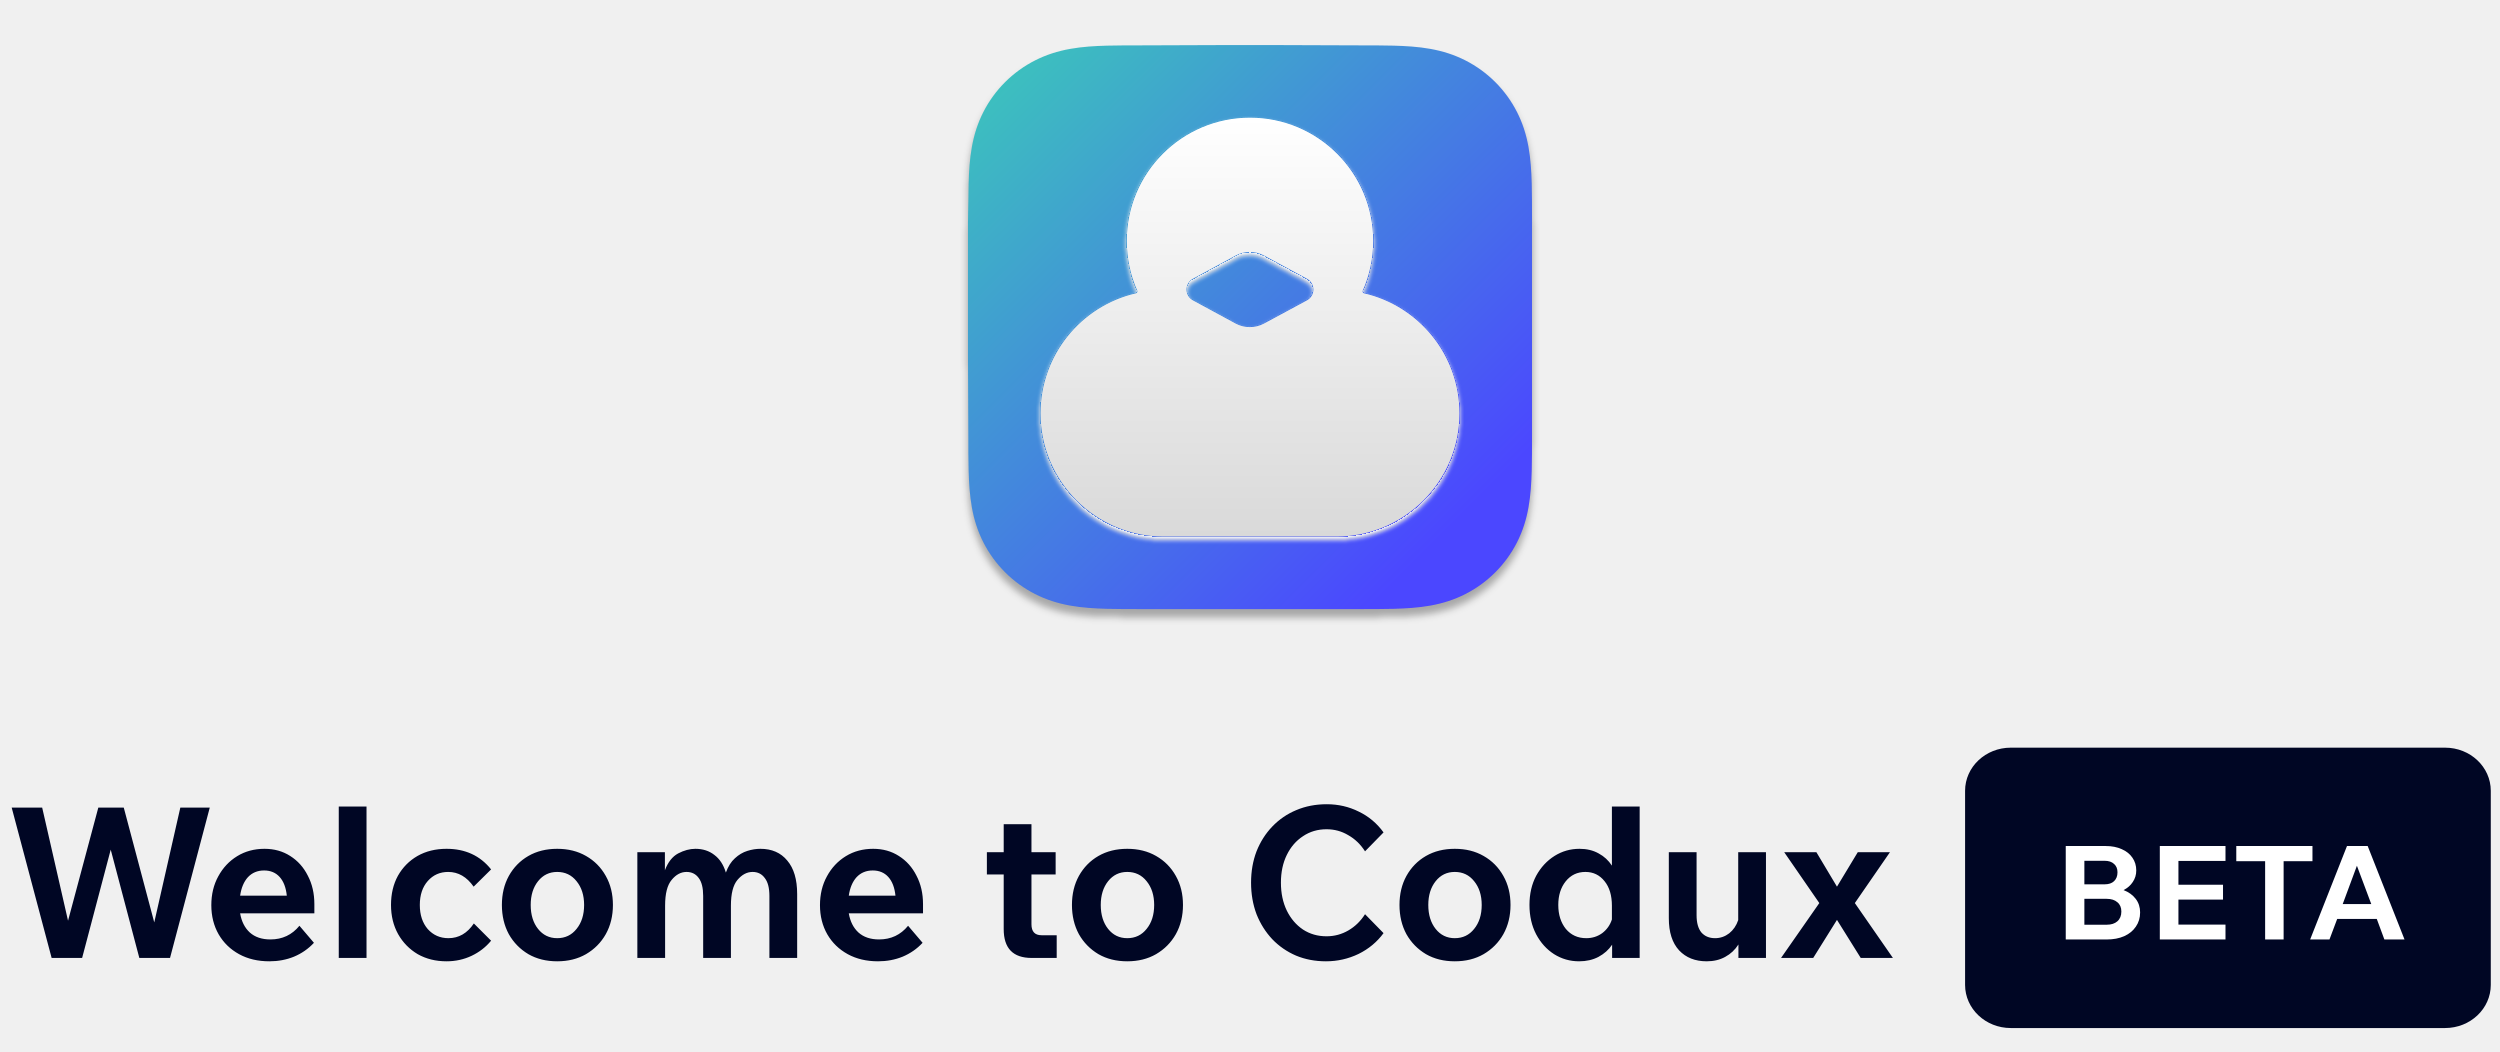
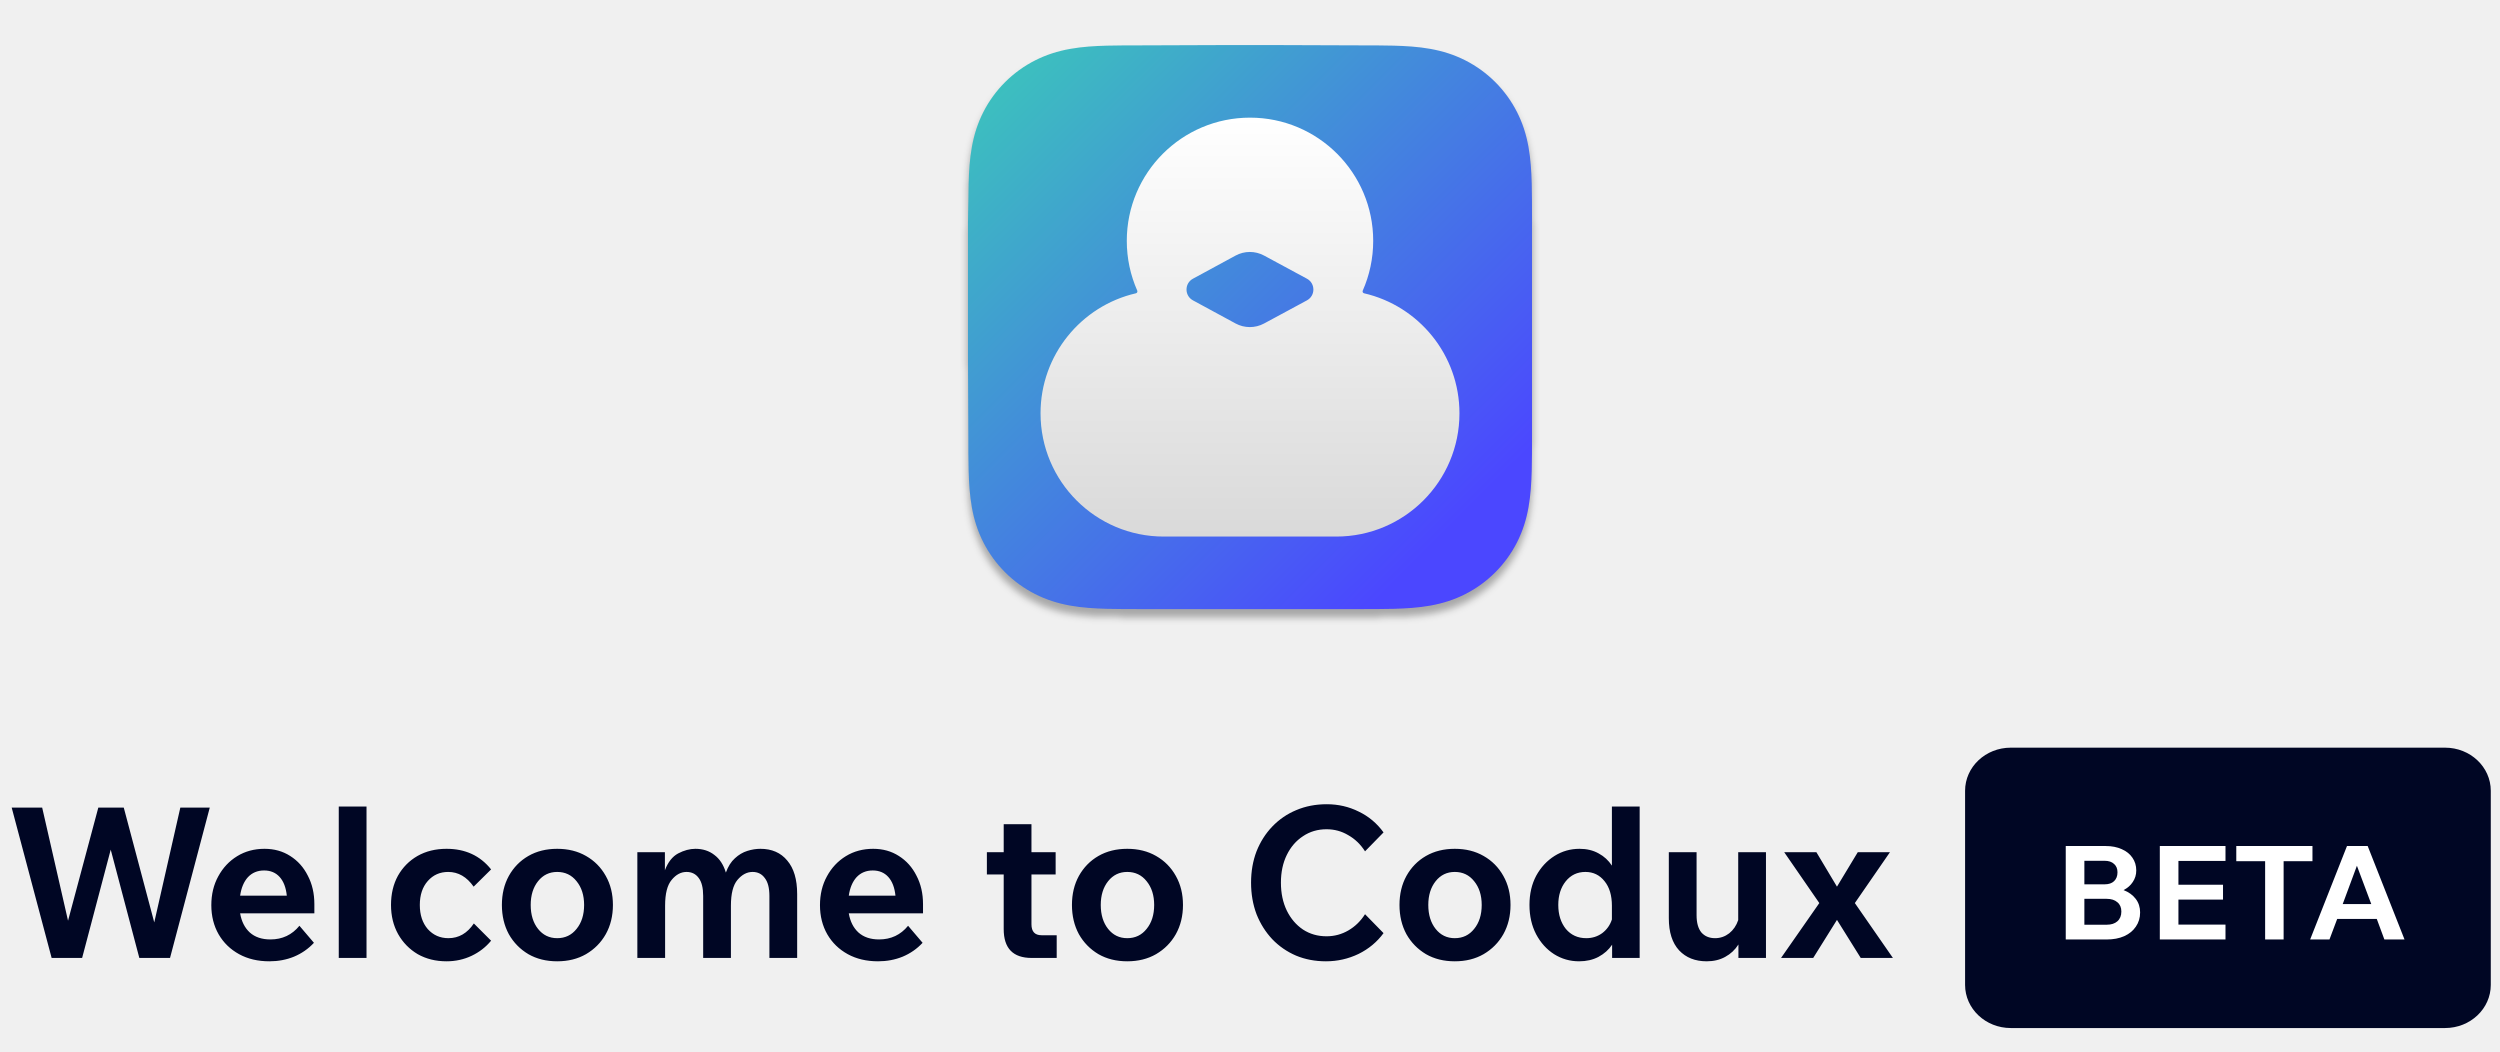
<svg xmlns="http://www.w3.org/2000/svg" width="214" height="90" viewBox="0 0 214 90" fill="none">
  <g clip-path="url(#clip0_2_37)">
    <path d="M14.554 82H11.926L9.478 72.73L7.03 82H4.42L1 69.13H3.61L5.824 78.814L8.416 69.13H10.594L13.204 78.958L15.436 69.13H17.956L14.554 82ZM25.631 79.246L26.873 80.704C26.393 81.22 25.823 81.616 25.163 81.892C24.515 82.156 23.813 82.288 23.057 82.288C22.073 82.288 21.209 82.084 20.465 81.676C19.721 81.268 19.139 80.704 18.719 79.984C18.299 79.252 18.089 78.418 18.089 77.482C18.089 76.558 18.287 75.736 18.683 75.016C19.079 74.284 19.619 73.708 20.303 73.288C20.987 72.868 21.767 72.658 22.643 72.658C23.471 72.658 24.203 72.862 24.839 73.27C25.487 73.678 25.991 74.242 26.351 74.962C26.723 75.67 26.909 76.48 26.909 77.392V78.184H20.555C20.675 78.88 20.951 79.426 21.383 79.822C21.827 80.218 22.415 80.416 23.147 80.416C24.167 80.416 24.995 80.026 25.631 79.246ZM22.607 74.512C22.043 74.512 21.581 74.704 21.221 75.088C20.873 75.472 20.651 76 20.555 76.672H24.551C24.479 75.976 24.275 75.442 23.939 75.07C23.603 74.698 23.159 74.512 22.607 74.512ZM31.374 82H28.998V69.04H31.374V82ZM40.562 79.048L42.038 80.524C41.582 81.076 41.024 81.508 40.364 81.82C39.704 82.132 38.99 82.288 38.222 82.288C37.298 82.288 36.476 82.084 35.756 81.676C35.048 81.256 34.49 80.686 34.082 79.966C33.674 79.234 33.47 78.4 33.47 77.464C33.47 76.516 33.668 75.682 34.064 74.962C34.472 74.242 35.03 73.678 35.738 73.27C36.458 72.862 37.286 72.658 38.222 72.658C39.83 72.658 41.102 73.246 42.038 74.422L40.544 75.898C39.956 75.058 39.23 74.638 38.366 74.638C37.658 74.638 37.076 74.896 36.62 75.412C36.164 75.928 35.936 76.612 35.936 77.464C35.936 78.316 36.164 79.006 36.62 79.534C37.088 80.05 37.676 80.308 38.384 80.308C39.272 80.308 39.998 79.888 40.562 79.048ZM47.696 82.288C46.76 82.288 45.938 82.084 45.23 81.676C44.522 81.256 43.964 80.686 43.556 79.966C43.16 79.234 42.962 78.4 42.962 77.464C42.962 76.528 43.16 75.7 43.556 74.98C43.964 74.248 44.522 73.678 45.23 73.27C45.938 72.862 46.76 72.658 47.696 72.658C48.632 72.658 49.454 72.862 50.162 73.27C50.882 73.678 51.446 74.248 51.854 74.98C52.262 75.7 52.466 76.528 52.466 77.464C52.466 78.4 52.262 79.234 51.854 79.966C51.446 80.686 50.882 81.256 50.162 81.676C49.454 82.084 48.632 82.288 47.696 82.288ZM47.696 80.308C48.38 80.308 48.932 80.044 49.352 79.516C49.784 78.988 50 78.304 50 77.464C50 76.636 49.784 75.958 49.352 75.43C48.932 74.902 48.38 74.638 47.696 74.638C47.024 74.638 46.478 74.902 46.058 75.43C45.638 75.958 45.428 76.636 45.428 77.464C45.428 78.304 45.638 78.988 46.058 79.516C46.478 80.044 47.024 80.308 47.696 80.308ZM68.237 82H65.861V76.69C65.861 76.006 65.729 75.496 65.465 75.16C65.213 74.812 64.865 74.638 64.421 74.638C63.941 74.638 63.509 74.866 63.125 75.322C62.753 75.766 62.567 76.498 62.567 77.518V82H60.191V76.69C60.191 76.006 60.065 75.496 59.813 75.16C59.561 74.812 59.213 74.638 58.769 74.638C58.289 74.638 57.863 74.866 57.491 75.322C57.119 75.766 56.933 76.498 56.933 77.518V82H54.557V72.946H56.915V74.494C57.179 73.798 57.557 73.318 58.049 73.054C58.553 72.79 59.045 72.658 59.525 72.658C60.161 72.658 60.701 72.832 61.145 73.18C61.601 73.516 61.931 74.02 62.135 74.692C62.327 74.164 62.585 73.756 62.909 73.468C63.233 73.168 63.587 72.958 63.971 72.838C64.355 72.718 64.727 72.658 65.087 72.658C66.071 72.658 66.839 72.994 67.391 73.666C67.955 74.326 68.237 75.28 68.237 76.528V82ZM77.732 79.246L78.974 80.704C78.494 81.22 77.924 81.616 77.264 81.892C76.616 82.156 75.914 82.288 75.158 82.288C74.174 82.288 73.31 82.084 72.566 81.676C71.822 81.268 71.24 80.704 70.82 79.984C70.4 79.252 70.19 78.418 70.19 77.482C70.19 76.558 70.388 75.736 70.784 75.016C71.18 74.284 71.72 73.708 72.404 73.288C73.088 72.868 73.868 72.658 74.744 72.658C75.572 72.658 76.304 72.862 76.94 73.27C77.588 73.678 78.092 74.242 78.452 74.962C78.824 75.67 79.01 76.48 79.01 77.392V78.184H72.656C72.776 78.88 73.052 79.426 73.484 79.822C73.928 80.218 74.516 80.416 75.248 80.416C76.268 80.416 77.096 80.026 77.732 79.246ZM74.708 74.512C74.144 74.512 73.682 74.704 73.322 75.088C72.974 75.472 72.752 76 72.656 76.672H76.652C76.58 75.976 76.376 75.442 76.04 75.07C75.704 74.698 75.26 74.512 74.708 74.512ZM90.453 82H88.311C86.715 82 85.917 81.178 85.917 79.534V74.854H84.477V72.946H85.917V70.552H88.293V72.946H90.363V74.854H88.293V79.12C88.293 79.744 88.581 80.056 89.157 80.056H90.453V82ZM96.493 82.288C95.557 82.288 94.735 82.084 94.027 81.676C93.319 81.256 92.761 80.686 92.353 79.966C91.957 79.234 91.759 78.4 91.759 77.464C91.759 76.528 91.957 75.7 92.353 74.98C92.761 74.248 93.319 73.678 94.027 73.27C94.735 72.862 95.557 72.658 96.493 72.658C97.429 72.658 98.251 72.862 98.959 73.27C99.679 73.678 100.243 74.248 100.651 74.98C101.059 75.7 101.263 76.528 101.263 77.464C101.263 78.4 101.059 79.234 100.651 79.966C100.243 80.686 99.679 81.256 98.959 81.676C98.251 82.084 97.429 82.288 96.493 82.288ZM96.493 80.308C97.177 80.308 97.729 80.044 98.149 79.516C98.581 78.988 98.797 78.304 98.797 77.464C98.797 76.636 98.581 75.958 98.149 75.43C97.729 74.902 97.177 74.638 96.493 74.638C95.821 74.638 95.275 74.902 94.855 75.43C94.435 75.958 94.225 76.636 94.225 77.464C94.225 78.304 94.435 78.988 94.855 79.516C95.275 80.044 95.821 80.308 96.493 80.308ZM116.847 78.256L118.431 79.876C117.879 80.632 117.165 81.226 116.289 81.658C115.413 82.078 114.483 82.288 113.499 82.288C112.575 82.288 111.723 82.126 110.943 81.802C110.163 81.466 109.485 80.998 108.909 80.398C108.333 79.786 107.883 79.072 107.559 78.256C107.247 77.428 107.091 76.528 107.091 75.556C107.091 74.584 107.247 73.69 107.559 72.874C107.883 72.058 108.333 71.35 108.909 70.75C109.497 70.138 110.181 69.67 110.961 69.346C111.753 69.01 112.623 68.842 113.571 68.842C114.555 68.842 115.467 69.052 116.307 69.472C117.159 69.88 117.867 70.474 118.431 71.254L116.847 72.874C116.463 72.274 115.983 71.812 115.407 71.488C114.843 71.152 114.225 70.984 113.553 70.984C112.797 70.984 112.125 71.182 111.537 71.578C110.949 71.962 110.487 72.496 110.151 73.18C109.815 73.864 109.647 74.656 109.647 75.556C109.647 76.456 109.815 77.254 110.151 77.95C110.487 78.634 110.949 79.174 111.537 79.57C112.125 79.954 112.797 80.146 113.553 80.146C114.225 80.146 114.849 79.978 115.425 79.642C116.001 79.306 116.475 78.844 116.847 78.256ZM124.53 82.288C123.594 82.288 122.772 82.084 122.064 81.676C121.356 81.256 120.798 80.686 120.39 79.966C119.994 79.234 119.796 78.4 119.796 77.464C119.796 76.528 119.994 75.7 120.39 74.98C120.798 74.248 121.356 73.678 122.064 73.27C122.772 72.862 123.594 72.658 124.53 72.658C125.466 72.658 126.288 72.862 126.996 73.27C127.716 73.678 128.28 74.248 128.688 74.98C129.096 75.7 129.3 76.528 129.3 77.464C129.3 78.4 129.096 79.234 128.688 79.966C128.28 80.686 127.716 81.256 126.996 81.676C126.288 82.084 125.466 82.288 124.53 82.288ZM124.53 80.308C125.214 80.308 125.766 80.044 126.186 79.516C126.618 78.988 126.834 78.304 126.834 77.464C126.834 76.636 126.618 75.958 126.186 75.43C125.766 74.902 125.214 74.638 124.53 74.638C123.858 74.638 123.312 74.902 122.892 75.43C122.472 75.958 122.262 76.636 122.262 77.464C122.262 78.304 122.472 78.988 122.892 79.516C123.312 80.044 123.858 80.308 124.53 80.308ZM137.997 82V80.866C137.709 81.298 137.319 81.646 136.827 81.91C136.347 82.162 135.795 82.288 135.171 82.288C134.391 82.288 133.677 82.084 133.029 81.676C132.393 81.268 131.883 80.704 131.499 79.984C131.115 79.252 130.923 78.412 130.923 77.464C130.923 76.516 131.115 75.682 131.499 74.962C131.895 74.242 132.417 73.678 133.065 73.27C133.713 72.862 134.427 72.658 135.207 72.658C135.831 72.658 136.377 72.79 136.845 73.054C137.313 73.306 137.691 73.654 137.979 74.098V69.04H140.355V82H137.997ZM133.389 77.464C133.389 78.292 133.605 78.976 134.037 79.516C134.481 80.044 135.063 80.308 135.783 80.308C136.299 80.308 136.755 80.164 137.151 79.876C137.547 79.576 137.823 79.186 137.979 78.706V77.536C137.979 76.648 137.769 75.946 137.349 75.43C136.929 74.902 136.383 74.638 135.711 74.638C135.015 74.638 134.451 74.908 134.019 75.448C133.599 75.976 133.389 76.648 133.389 77.464ZM151.167 82H148.809V80.848C148.521 81.304 148.143 81.658 147.675 81.91C147.219 82.162 146.691 82.288 146.091 82.288C145.107 82.288 144.321 81.976 143.733 81.352C143.145 80.716 142.851 79.798 142.851 78.598V72.946H145.227V78.346C145.227 78.994 145.365 79.486 145.641 79.822C145.929 80.146 146.319 80.308 146.811 80.308C147.255 80.308 147.657 80.17 148.017 79.894C148.377 79.606 148.635 79.228 148.791 78.76V72.946H151.167V82ZM155.211 82H152.457L155.733 77.302L152.727 72.946H155.481L157.245 75.898L159.027 72.946H161.781L158.775 77.302L162.033 82H159.279L157.245 78.742L155.211 82Z" fill="#000624" />
    <path d="M209.298 64H172.124C169.963 64 168.211 65.653 168.211 67.692V84.308C168.211 86.347 169.963 88 172.124 88H209.298C211.459 88 213.211 86.347 213.211 84.308V67.692C213.211 65.653 211.459 64 209.298 64Z" fill="#000624" />
    <path d="M176.828 80.42V72.42H180.253C180.773 72.42 181.23 72.51 181.623 72.689C182.017 72.86 182.32 73.103 182.533 73.416C182.753 73.729 182.864 74.095 182.864 74.512C182.864 74.878 182.765 75.206 182.568 75.497C182.379 75.788 182.115 76.019 181.777 76.191C182.218 76.362 182.564 76.612 182.816 76.94C183.068 77.269 183.194 77.656 183.194 78.104C183.194 78.566 183.072 78.973 182.828 79.323C182.592 79.674 182.257 79.946 181.824 80.14C181.399 80.327 180.899 80.42 180.324 80.42H176.828ZM180.159 73.684H178.422V75.698H180.159C180.505 75.698 180.773 75.609 180.962 75.43C181.159 75.243 181.257 74.99 181.257 74.669C181.257 74.363 181.159 74.124 180.962 73.953C180.773 73.774 180.505 73.684 180.159 73.684ZM178.422 79.156H180.336C180.722 79.156 181.025 79.059 181.245 78.865C181.474 78.663 181.588 78.384 181.588 78.026C181.588 77.683 181.474 77.418 181.245 77.231C181.025 77.037 180.722 76.94 180.336 76.94H178.422V79.156ZM190.502 80.42H184.88V72.42H190.502V73.695H186.474V75.732H190.29V77.007H186.474V79.144H190.502V80.42ZM195.478 80.42H193.895V73.718H191.426V72.42H197.947V73.718H195.478V80.42ZM205.828 80.42H204.103L203.453 78.663H200.063L199.402 80.42H197.748L200.902 72.42H202.674L205.828 80.42ZM200.536 77.388H202.981L201.752 74.109L200.536 77.388Z" fill="white" />
    <g filter="url(#filter0_d_2_37)">
      <path fill-rule="evenodd" clip-rule="evenodd" d="M131.141 18.896C131.141 18.323 131.141 17.75 131.137 17.177C131.134 16.694 131.129 16.211 131.116 15.728C131.087 14.676 131.025 13.615 130.838 12.575C130.649 11.52 130.339 10.538 129.85 9.579C129.37 8.637 128.743 7.774 127.995 7.027C127.247 6.279 126.385 5.653 125.442 5.173C124.482 4.685 123.499 4.375 122.443 4.185C121.402 3.998 120.341 3.936 119.289 3.908C118.806 3.895 118.323 3.889 117.84 3.886C117.267 3.883 116.693 3.883 116.12 3.883L109.461 3.859H104.48L97.939 3.883C97.365 3.883 96.79 3.883 96.215 3.886C95.731 3.889 95.247 3.895 94.763 3.908C93.709 3.936 92.645 3.998 91.603 4.185C90.545 4.375 89.56 4.685 88.599 5.173C87.654 5.652 86.79 6.279 86.04 7.027C85.291 7.774 84.663 8.636 84.182 9.579C83.692 10.538 83.382 11.521 83.192 12.576C83.004 13.616 82.942 14.677 82.914 15.728C82.901 16.211 82.895 16.694 82.892 17.177C82.889 17.75 82.859 18.462 82.859 19.035L82.859 25.486L82.859 30.519L82.889 37.107C82.889 37.681 82.889 38.255 82.892 38.829C82.895 39.312 82.901 39.796 82.914 40.279C82.942 41.333 83.005 42.395 83.192 43.437C83.382 44.493 83.693 45.477 84.182 46.437C84.663 47.38 85.291 48.244 86.04 48.992C86.79 49.741 87.654 50.369 88.599 50.849C89.56 51.338 90.545 51.648 91.604 51.838C92.646 52.025 93.709 52.087 94.763 52.116C95.247 52.129 95.731 52.134 96.215 52.137C96.79 52.141 97.365 52.14 97.939 52.14L104.539 52.141H109.532L116.12 52.14C116.693 52.14 117.267 52.141 117.84 52.137C118.323 52.134 118.806 52.129 119.289 52.116C120.342 52.087 121.403 52.025 122.444 51.838C123.5 51.648 124.482 51.338 125.442 50.849C126.385 50.369 127.247 49.741 127.995 48.992C128.743 48.244 129.37 47.381 129.85 46.437C130.339 45.477 130.649 44.493 130.838 43.435C131.025 42.394 131.087 41.332 131.116 40.279C131.129 39.796 131.134 39.312 131.137 38.829C131.141 38.255 131.141 37.681 131.141 37.107C131.141 37.107 131.14 30.636 131.14 30.519V25.48C131.14 25.395 131.141 18.896 131.141 18.896Z" fill="url(#paint0_linear_2_37)" />
    </g>
    <mask id="mask0_2_37" style="mask-type:luminance" maskUnits="userSpaceOnUse" x="82" y="3" width="50" height="50">
      <path fill-rule="evenodd" clip-rule="evenodd" d="M131.141 18.896C131.141 18.323 131.141 17.75 131.137 17.177C131.134 16.694 131.129 16.211 131.116 15.728C131.087 14.676 131.025 13.615 130.838 12.575C130.649 11.52 130.339 10.538 129.85 9.579C129.37 8.637 128.743 7.774 127.995 7.027C127.247 6.279 126.385 5.653 125.442 5.173C124.482 4.685 123.499 4.375 122.443 4.185C121.402 3.998 120.341 3.936 119.289 3.908C118.806 3.895 118.323 3.889 117.84 3.886C117.267 3.883 116.693 3.883 116.12 3.883L109.461 3.859H104.48L97.939 3.883C97.365 3.883 96.79 3.883 96.215 3.886C95.731 3.889 95.247 3.895 94.763 3.908C93.709 3.936 92.645 3.998 91.603 4.185C90.545 4.375 89.56 4.685 88.599 5.173C87.654 5.652 86.79 6.279 86.04 7.027C85.291 7.774 84.663 8.636 84.182 9.579C83.692 10.538 83.382 11.521 83.192 12.576C83.004 13.616 82.942 14.677 82.914 15.728C82.901 16.211 82.895 16.694 82.892 17.177C82.889 17.75 82.859 18.462 82.859 19.035L82.859 25.486L82.859 30.519L82.889 37.107C82.889 37.681 82.889 38.255 82.892 38.829C82.895 39.312 82.901 39.796 82.914 40.279C82.942 41.333 83.005 42.395 83.192 43.437C83.382 44.493 83.693 45.477 84.182 46.437C84.663 47.38 85.291 48.244 86.04 48.992C86.79 49.741 87.654 50.369 88.599 50.849C89.56 51.338 90.545 51.648 91.604 51.838C92.646 52.025 93.709 52.087 94.763 52.116C95.247 52.129 95.731 52.134 96.215 52.137C96.79 52.141 97.365 52.14 97.939 52.14L104.539 52.141H109.532L116.12 52.14C116.693 52.14 117.267 52.141 117.84 52.137C118.323 52.134 118.806 52.129 119.289 52.116C120.342 52.087 121.403 52.025 122.444 51.838C123.5 51.648 124.482 51.338 125.442 50.849C126.385 50.369 127.247 49.741 127.995 48.992C128.743 48.244 129.37 47.381 129.85 46.437C130.339 45.477 130.649 44.493 130.838 43.435C131.025 42.394 131.087 41.332 131.116 40.279C131.129 39.796 131.134 39.312 131.137 38.829C131.141 38.255 131.141 37.681 131.141 37.107C131.141 37.107 131.14 30.636 131.14 30.519V25.48C131.14 25.395 131.141 18.896 131.141 18.896Z" fill="white" />
    </mask>
    <g mask="url(#mask0_2_37)">
-       <g filter="url(#filter1_dd_2_37)">
-         <path fill-rule="evenodd" clip-rule="evenodd" d="M117.546 20.617C117.546 22.133 117.227 23.575 116.651 24.878C116.609 24.972 116.664 25.083 116.765 25.106C121.443 26.186 124.93 30.377 124.93 35.383C124.93 41.208 120.208 45.93 114.383 45.93H99.617C93.792 45.93 89.07 41.208 89.07 35.383C89.07 30.377 92.557 26.186 97.234 25.106C97.335 25.083 97.391 24.973 97.349 24.878C96.773 23.575 96.453 22.133 96.453 20.617C96.453 14.792 101.175 10.07 107 10.07C112.824 10.07 117.546 14.792 117.546 20.617ZM111.872 23.856L108.205 21.876C107.443 21.464 106.524 21.465 105.763 21.878L102.117 23.857C101.381 24.256 101.381 25.312 102.117 25.711L105.763 27.689C106.524 28.102 107.443 28.103 108.205 27.691L111.872 25.712C112.61 25.313 112.61 24.254 111.872 23.856Z" fill="url(#paint1_linear_2_37)" />
-       </g>
+       <path fill-rule="evenodd" clip-rule="evenodd" d="M117.546 20.617C117.546 22.133 117.227 23.575 116.651 24.878C116.609 24.972 116.664 25.083 116.765 25.106C121.443 26.186 124.93 30.377 124.93 35.383C124.93 41.208 120.208 45.93 114.383 45.93H99.617C93.792 45.93 89.07 41.208 89.07 35.383C89.07 30.377 92.557 26.186 97.234 25.106C97.335 25.083 97.391 24.973 97.349 24.878C96.773 23.575 96.453 22.133 96.453 20.617C96.453 14.792 101.175 10.07 107 10.07C112.824 10.07 117.546 14.792 117.546 20.617ZM111.872 23.856L108.205 21.876C107.443 21.464 106.524 21.465 105.763 21.878L102.117 23.857C101.381 24.256 101.381 25.312 102.117 25.711L105.763 27.689C106.524 28.102 107.443 28.103 108.205 27.691L111.872 25.712C112.61 25.313 112.61 24.254 111.872 23.856Z" fill="url(#paint1_linear_2_37)" />
    </g>
  </g>
  <defs>
    <filter id="filter0_d_2_37" x="82.215" y="3.859" width="49.57" height="49.57" filterUnits="userSpaceOnUse" color-interpolation-filters="sRGB">
      <feFlood flood-opacity="0" result="BackgroundImageFix" />
      <feColorMatrix in="SourceAlpha" type="matrix" values="0 0 0 0 0 0 0 0 0 0 0 0 0 0 0 0 0 0 127 0" result="hardAlpha" />
      <feOffset dy="0.645" />
      <feGaussianBlur stdDeviation="0.322" />
      <feColorMatrix type="matrix" values="0 0 0 0 0 0 0 0 0 0 0 0 0 0 0 0 0 0 0.3 0" />
      <feBlend mode="normal" in2="BackgroundImageFix" result="effect1_dropShadow_2_37" />
      <feBlend mode="normal" in="SourceGraphic" in2="effect1_dropShadow_2_37" result="shape" />
-     </filter>
-     <filter id="filter1_dd_2_37" x="88.684" y="9.941" width="36.633" height="36.633" filterUnits="userSpaceOnUse" color-interpolation-filters="sRGB">
-       <feFlood flood-opacity="0" result="BackgroundImageFix" />
-       <feColorMatrix in="SourceAlpha" type="matrix" values="0 0 0 0 0 0 0 0 0 0 0 0 0 0 0 0 0 0 127 0" result="hardAlpha" />
-       <feOffset dy="0.258" />
-       <feGaussianBlur stdDeviation="0.129" />
-       <feComposite in2="hardAlpha" operator="out" />
-       <feColorMatrix type="matrix" values="0 0 0 0 0 0 0 0 0 0 0 0 0 0 0 0 0 0 0.25 0" />
-       <feBlend mode="normal" in2="BackgroundImageFix" result="effect1_dropShadow_2_37" />
-       <feColorMatrix in="SourceAlpha" type="matrix" values="0 0 0 0 0 0 0 0 0 0 0 0 0 0 0 0 0 0 127 0" result="hardAlpha" />
-       <feOffset dy="0.258" />
-       <feGaussianBlur stdDeviation="0.193" />
-       <feComposite in2="hardAlpha" operator="out" />
-       <feColorMatrix type="matrix" values="0 0 0 0 1 0 0 0 0 1 0 0 0 0 1 0 0 0 1 0" />
-       <feBlend mode="normal" in2="effect1_dropShadow_2_37" result="effect2_dropShadow_2_37" />
-       <feBlend mode="normal" in="SourceGraphic" in2="effect2_dropShadow_2_37" result="shape" />
    </filter>
    <linearGradient id="paint0_linear_2_37" x1="124.074" y1="45.269" x2="77.212" y2="-1.887" gradientUnits="userSpaceOnUse">
      <stop stop-color="#4B47FF" />
      <stop offset="1" stop-color="#39DBB0" />
    </linearGradient>
    <linearGradient id="paint1_linear_2_37" x1="107" y1="10.07" x2="107" y2="45.93" gradientUnits="userSpaceOnUse">
      <stop stop-color="white" />
      <stop offset="1" stop-color="#D9D9D9" />
    </linearGradient>
    <clipPath id="clip0_2_37">
      <rect width="214" height="90" fill="white" />
    </clipPath>
  </defs>
</svg>
